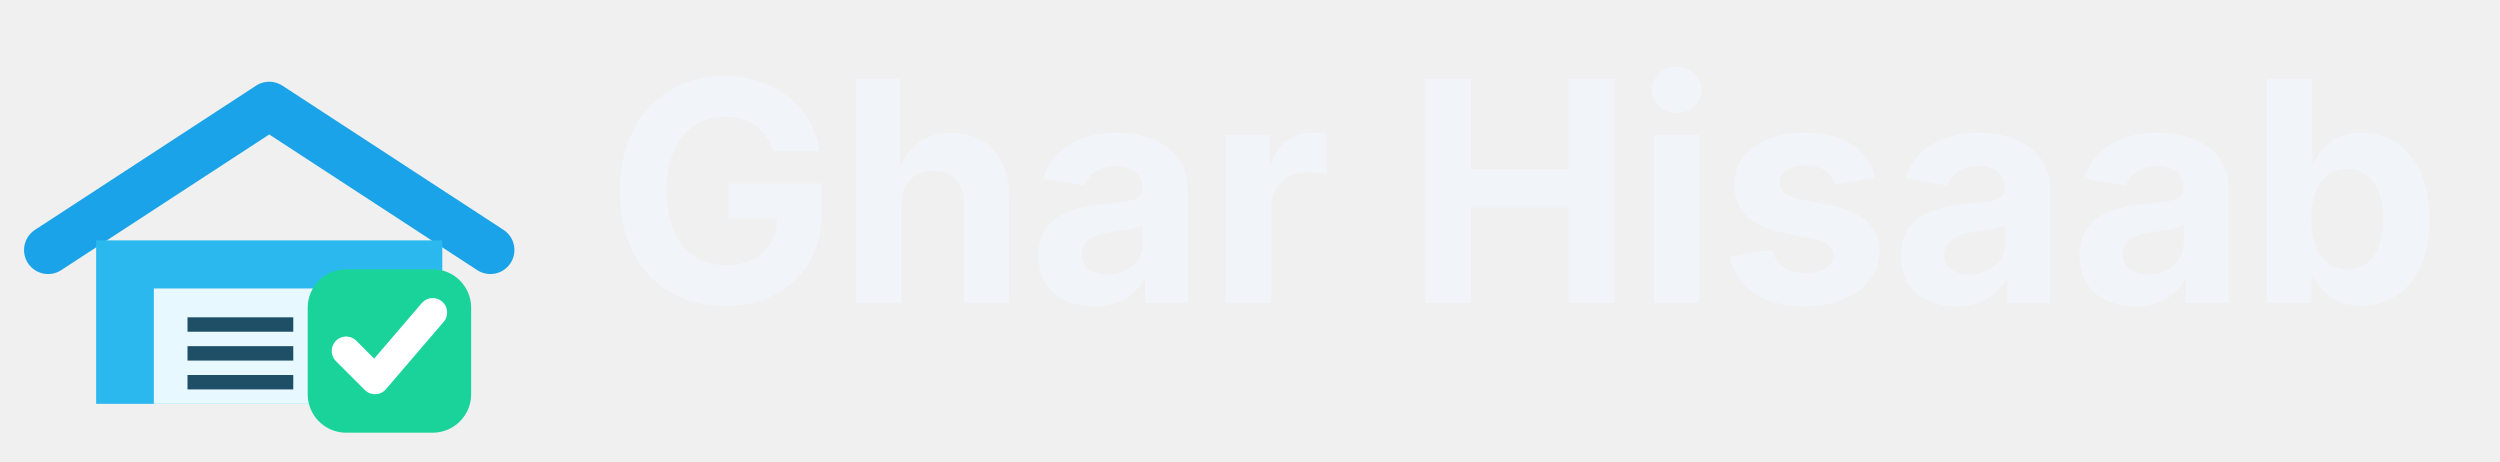
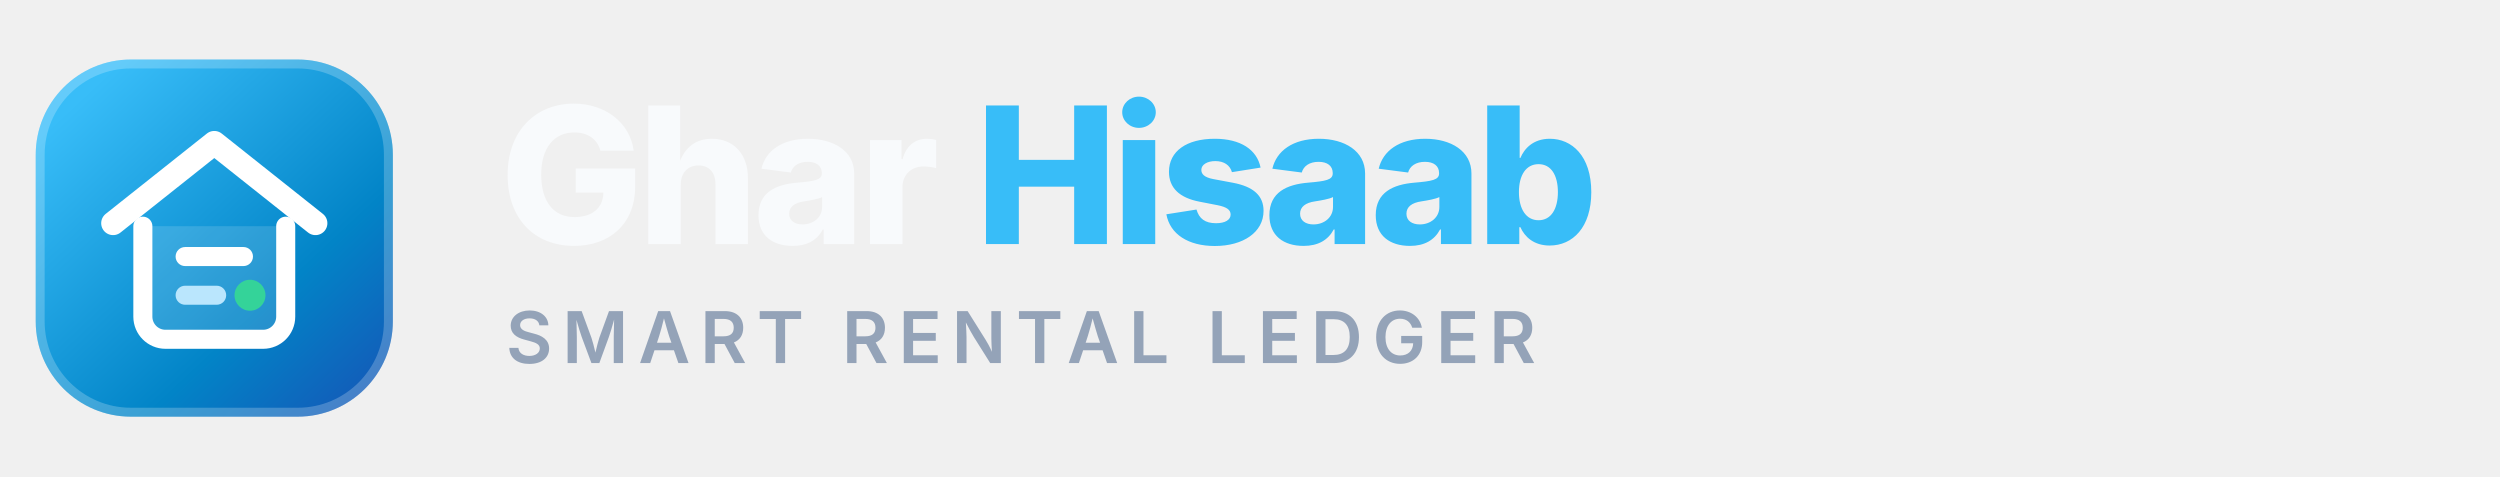
- <svg xmlns="http://www.w3.org/2000/svg" width="520" height="96" viewBox="0 0 520 96" fill="none" role="img" aria-label="Ghar Hisaab logo">
-   <rect width="520" height="96" fill="transparent" />
-   <g transform="translate(4,10)">
-     <path d="M6 42L52 12L98 42" stroke="#1AA3E8" stroke-width="10" stroke-linecap="round" stroke-linejoin="round" />
-     <path d="M16 40V74H88V40" fill="#2AB8EE" />
-     <path d="M28 50H64V74H28V50Z" fill="#E8F8FF" />
-     <rect x="35" y="56" width="22" height="3" fill="#1F4F67" />
-     <rect x="35" y="62" width="22" height="3" fill="#1F4F67" />
-     <rect x="35" y="68" width="22" height="3" fill="#1F4F67" />
-     <rect x="60" y="46" width="34" height="34" rx="8" fill="#19D39B" />
-     <path d="M68 63L74 69L86 55" stroke="#FFFFFF" stroke-width="6" stroke-linecap="round" stroke-linejoin="round" />
+ <svg xmlns="http://www.w3.org/2000/svg" width="420" height="80" viewBox="0 0 420 80" fill="none" role="img" aria-label="Ghar Hisaab logo">
+   <defs>
+     <linearGradient id="gh-bg-dark" x1="10" y1="8" x2="68" y2="70" gradientUnits="userSpaceOnUse">
+       <stop offset="0%" stop-color="#38BDF8" />
+       <stop offset="55%" stop-color="#0284C7" />
+       <stop offset="100%" stop-color="#1E40AF" />
+     </linearGradient>
+     <linearGradient id="gh-accent-dark" x1="40" y1="44" x2="52" y2="54" gradientUnits="userSpaceOnUse">
+       <stop offset="0%" stop-color="#34D399" />
+       <stop offset="100%" stop-color="#10B981" />
+     </linearGradient>
+   </defs>
+   <g transform="translate(4, 8)">
+     <rect x="2" y="2" width="60" height="60" rx="16" fill="url(#gh-bg-dark)" />
+     <rect x="2.75" y="2.75" width="58.5" height="58.5" rx="15.25" stroke="#FFFFFF" stroke-opacity="0.22" stroke-width="1.5" />
+     <path d="M15 29.5L32 16L49 29.5" stroke="#FFFFFF" stroke-width="4" stroke-linecap="round" stroke-linejoin="round" />
+     <path d="M20 30V45.2C20 47.299 21.701 49 23.8 49H40.2C42.299 49 44 47.299 44 45.2V30" fill="#FFFFFF" fill-opacity="0.14" stroke="#FFFFFF" stroke-width="3.2" stroke-linecap="round" stroke-linejoin="round" />
+     <rect x="25.5" y="33.5" width="13" height="3.2" rx="1.6" fill="#FFFFFF" />
+     <rect x="25.5" y="40" width="8.5" height="3.2" rx="1.6" fill="#BAE6FD" />
+     <circle cx="38" cy="41.6" r="2.6" fill="url(#gh-accent-dark)" />
  </g>
-   <text x="126" y="63" font-family="Space Grotesk, Inter, Segoe UI, sans-serif" font-size="64" font-weight="700" fill="#F1F5F9">Ghar Hisaab</text>
+   <text x="84" y="41" font-family="Inter, Segoe UI, system-ui, sans-serif" font-size="32" font-weight="800" letter-spacing="-0.03em" fill="#F8FAFC">Ghar <tspan fill="#38BDF8">Hisaab</tspan>
+   </text>
+   <text x="85" y="61" font-family="Inter, Segoe UI, system-ui, sans-serif" font-size="12" font-weight="600" letter-spacing="0.14em" fill="#94A3B8">SMART RENTAL LEDGER</text>
</svg>
